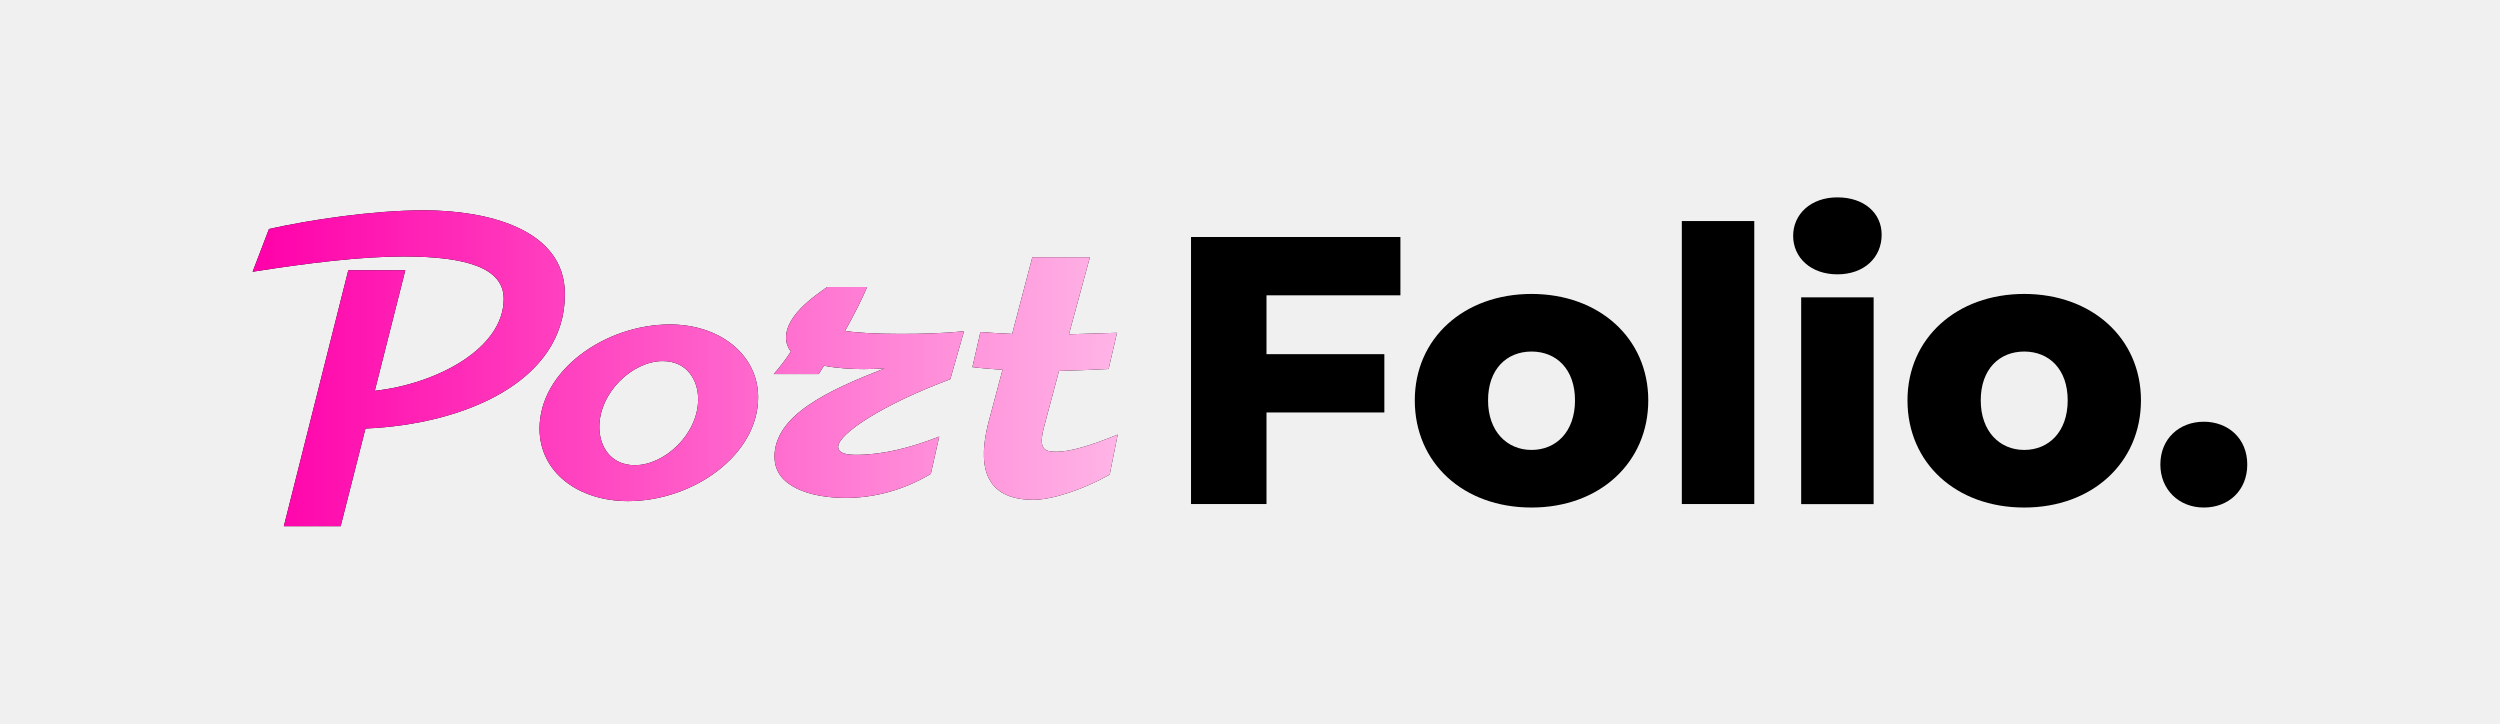
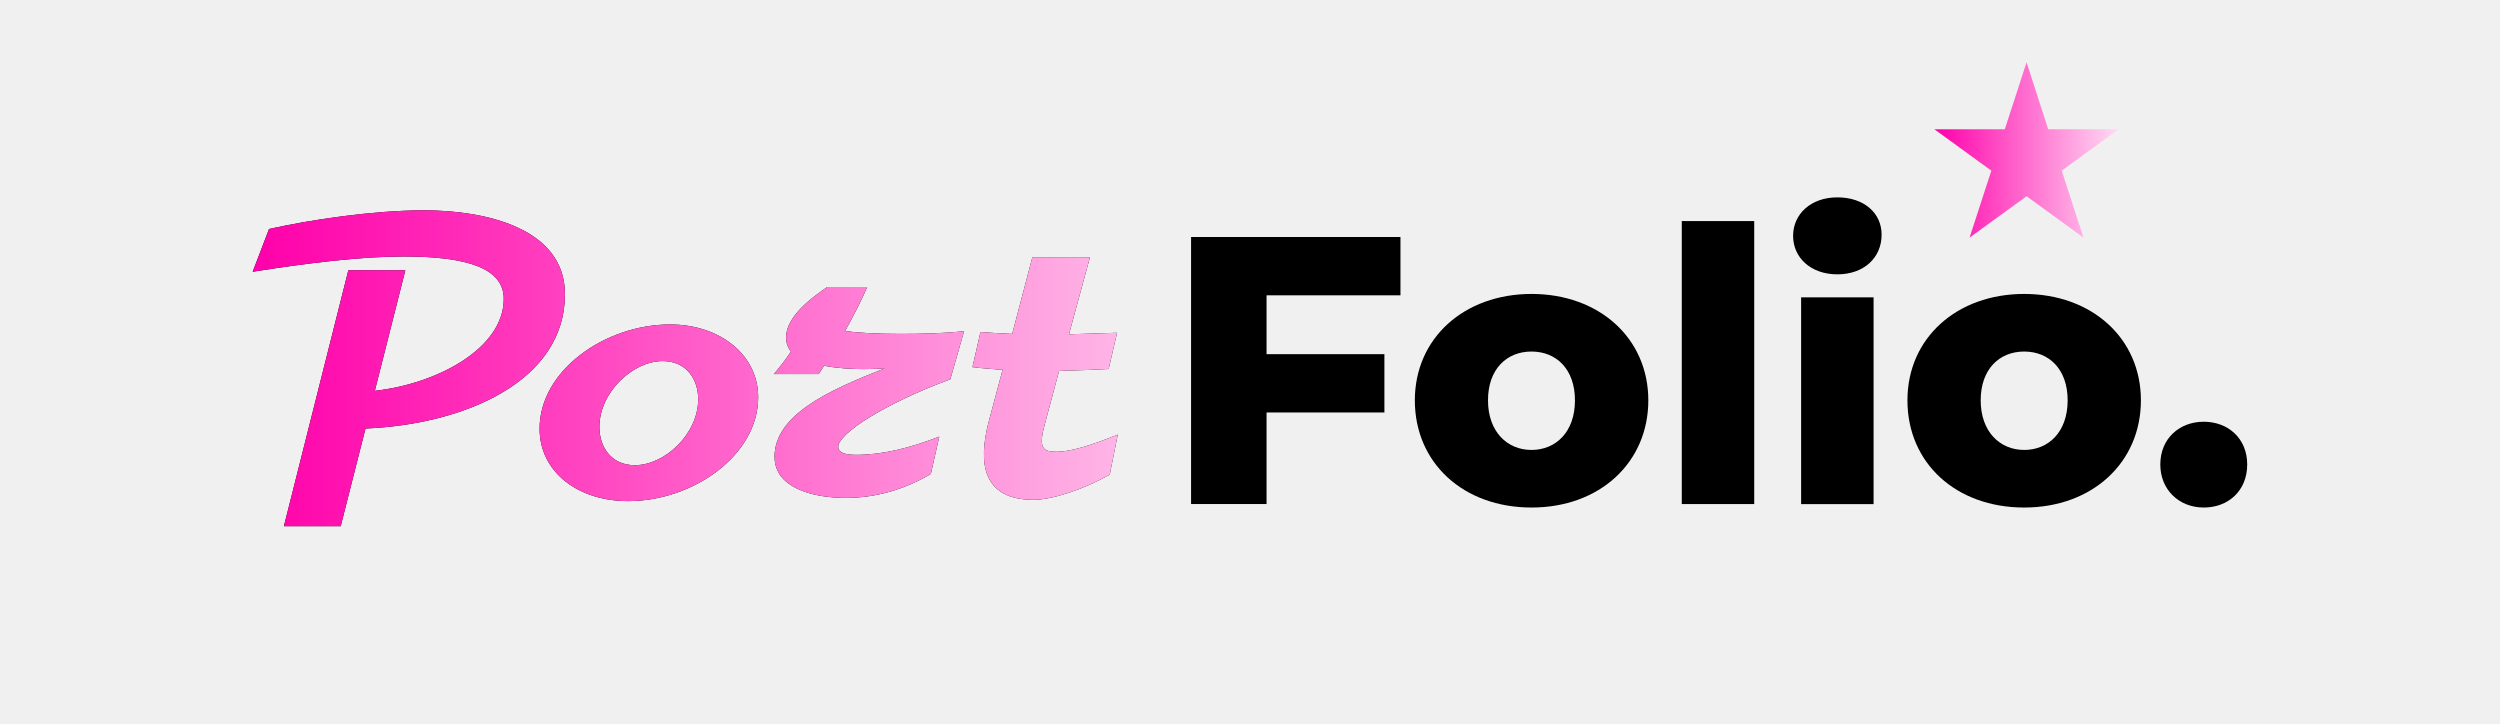
- <svg xmlns="http://www.w3.org/2000/svg" id="uuid-6af78e3e-9f16-4043-9e05-b7fe848a43a1" data-name="Calque 1" width="87.85mm" height="25.43mm" viewBox="0 0 249.03 72.09">
+ <svg xmlns="http://www.w3.org/2000/svg" xmlns:xlink="http://www.w3.org/1999/xlink" id="uuid-7672b641-e068-4e6a-8b5b-56f6690a37b3" data-name="uuid-6af78e3e-9f16-4043-9e05-b7fe848a43a1" width="87.85mm" height="25.43mm" viewBox="0 0 249.02 72.09">
  <defs>
    <style>
-       .uuid-6014f540-075b-44c3-9e95-2928b60f54ab {
-         fill: url(#uuid-168440da-8e36-4ef8-9eff-ca7bb416fc14);
+       .uuid-8c6c5cf6-ef9f-4e13-9bd6-246db70301b3 {
+         fill: url(#uuid-cbc3a654-7882-4a09-9266-d3b43ab104f7);
      }

-       .uuid-88b47a0b-dfde-49b0-b9f5-c5876d1e080e {
+       .uuid-11639339-e80b-4236-bacd-dd7bcb3dcf69 {
        fill: #fff;
      }
+ 
+       .uuid-099cc19b-9949-4c9c-ad34-43a33be8e6f2 {
+         fill: url(#uuid-27a7f3fd-5ec5-4a01-8fa7-32a8761af46a);
+       }
+ 
+       .uuid-6f4ee5b1-06c3-4480-b0dc-e5ccee5e11b0 {
+         fill: url(#uuid-416f49ea-d526-43f6-afb0-82fd1563f243);
+       }
+ 
+       .uuid-fc1cd070-3322-4282-8ddf-8a9c997999fe {
+         fill: url(#uuid-d69aadd0-f77b-4a85-964c-e4956564c991);
+       }
+ 
+       .uuid-7ad9613f-0b89-4441-8be8-29fb1c7db887 {
+         fill: url(#uuid-a49f542a-1101-4c6b-8364-0b27e8581381);
+       }
    </style>
-     <linearGradient id="uuid-168440da-8e36-4ef8-9eff-ca7bb416fc14" data-name="Dégradé sans nom 43" x1="25.17" y1="36.69" x2="147.15" y2="36.69" gradientUnits="userSpaceOnUse">
+     <linearGradient id="uuid-cbc3a654-7882-4a09-9266-d3b43ab104f7" data-name="Dégradé sans nom" x1="25.18" y1="36.57" x2="147.16" y2="36.57" gradientTransform="translate(-.01 73.25) scale(1 -1)" gradientUnits="userSpaceOnUse">
      <stop offset="0" stop-color="#f0a" />
      <stop offset="1" stop-color="#fff" />
    </linearGradient>
+     <linearGradient id="uuid-d69aadd0-f77b-4a85-964c-e4956564c991" data-name="Dégradé sans nom 2" x1="25.19" y1="32.14" x2="147.17" y2="32.14" gradientTransform="translate(-.01 73.25) scale(1 -1)" gradientUnits="userSpaceOnUse">
+       <stop offset="0" stop-color="#f0a" />
+       <stop offset="1" stop-color="#fff" />
+     </linearGradient>
+     <linearGradient id="uuid-a49f542a-1101-4c6b-8364-0b27e8581381" data-name="Dégradé sans nom 3" x1="25.19" y1="34.16" x2="147.17" y2="34.16" gradientTransform="translate(-.01 73.25) scale(1 -1)" gradientUnits="userSpaceOnUse">
+       <stop offset="0" stop-color="#f0a" />
+       <stop offset="1" stop-color="#fff" />
+     </linearGradient>
+     <linearGradient id="uuid-416f49ea-d526-43f6-afb0-82fd1563f243" data-name="Dégradé sans nom 4" x1="25.19" y1="35.55" x2="147.17" y2="35.55" gradientTransform="translate(-.01 73.25) scale(1 -1)" gradientUnits="userSpaceOnUse">
+       <stop offset="0" stop-color="#f0a" />
+       <stop offset="1" stop-color="#fff" />
+     </linearGradient>
+     <linearGradient id="uuid-27a7f3fd-5ec5-4a01-8fa7-32a8761af46a" data-name="Dégradé sans nom" x1="192.69" y1="14.94" x2="214.12" y2="14.94" gradientTransform="matrix(1,0,0,1,0,0)" xlink:href="#uuid-cbc3a654-7882-4a09-9266-d3b43ab104f7" />
  </defs>
  <g>
    <g>
-       <path d="M34.71,26.92h5.66l-3.04,12.01c6.12-.68,12.84-4.18,12.84-9.16,0-3.08-3.72-4.22-9.96-4.22-4.26,0-9.54.65-15.05,1.52l1.63-4.26c4.07-.91,10.34-1.86,15.46-1.86,6.04,0,14.02,1.75,14.02,8.36,0,8.66-9.96,12.96-19.87,13.38l-2.47,9.73h-5.66l6.42-25.5Z" />
-       <path d="M53.74,42.69c0-5.78,6.53-10.37,13-10.37,4.94,0,8.78,3,8.78,7.26,0,5.74-6.46,10.34-12.96,10.34-4.98,0-8.82-2.89-8.82-7.22ZM69.54,39.77c0-1.94-1.14-3.8-3.53-3.8-3,0-6.31,3.12-6.31,6.57,0,1.94,1.14,3.8,3.53,3.8,3,0,6.31-3.12,6.31-6.57Z" />
-       <path d="M77.14,45.54c0-4.18,5.28-6.61,10.98-8.85-.5.04-1.22.08-2.05.08-1.21,0-2.7-.08-3.99-.34l-.53.83h-4.48c.61-.68,1.18-1.44,1.71-2.24-.19-.23-.34-.53-.42-.84-.57-2.54,2.93-4.79,4.03-5.59h3.99c-.61,1.41-1.37,2.89-2.2,4.37,1.06.19,3.15.3,5.47.3,2.13,0,4.22-.04,6.38-.27l-1.37,4.79c-6.65,2.47-11.17,5.43-11.17,6.73,0,.38.27.8,1.75.8,2.62,0,5.32-.65,8.32-1.82l-.84,3.72c-2.74,1.63-5.66,2.39-8.47,2.39-3.49,0-7.1-1.1-7.1-4.07Z" />
-       <path d="M98.53,41.82l1.33-4.98c-1.06-.08-2.05-.15-3-.27l.8-3.5c.99.08,2.05.15,3.16.19l2.01-7.64h5.74l-2.09,7.68,4.79-.15-.84,3.61c-1.63.08-3.31.15-4.94.19l-1.44,5.39c-.65,2.36-.12,2.66,1.21,2.66s3.38-.61,6.08-1.71l-.8,3.99c-2.62,1.48-5.74,2.51-7.6,2.51-6,0-5.17-5.13-4.41-7.98Z" />
+       <path d="M34.71,26.92h5.66l-3.04,12.01c6.12-.68,12.84-4.18,12.84-9.16,0-3.08-3.72-4.22-9.96-4.22-4.26,0-9.54.65-15.05,1.52l1.63-4.26c4.07-.91,10.34-1.86,15.46-1.86,6.04,0,14.02,1.75,14.02,8.36,0,8.66-9.96,12.96-19.87,13.38l-2.47,9.73h-5.66l6.42-25.5h.02Z" />
+       <path d="M53.74,42.69c0-5.78,6.53-10.37,13-10.37,4.94,0,8.78,3,8.78,7.26,0,5.74-6.46,10.34-12.96,10.34-4.98,0-8.82-2.89-8.82-7.22h0ZM69.54,39.77c0-1.94-1.14-3.8-3.53-3.8-3,0-6.31,3.12-6.31,6.57,0,1.94,1.14,3.8,3.53,3.8,3,0,6.31-3.12,6.31-6.57Z" />
+       <path d="M77.14,45.54c0-4.18,5.28-6.61,10.98-8.85-.5.04-1.22.08-2.05.08-1.21,0-2.7-.08-3.99-.34l-.53.83h-4.48c.61-.68,1.18-1.44,1.71-2.24-.19-.23-.34-.53-.42-.84-.57-2.54,2.93-4.79,4.03-5.59h3.99c-.61,1.41-1.37,2.89-2.2,4.37,1.06.19,3.15.3,5.47.3,2.13,0,4.22-.04,6.38-.27l-1.37,4.79c-6.65,2.47-11.17,5.43-11.17,6.73,0,.38.27.8,1.75.8,2.62,0,5.32-.65,8.32-1.82l-.84,3.72c-2.74,1.63-5.66,2.39-8.47,2.39-3.49,0-7.1-1.1-7.1-4.07h0Z" />
+       <path d="M98.53,41.82l1.33-4.98c-1.06-.08-2.05-.15-3-.27l.8-3.5c.99.08,2.05.15,3.16.19l2.01-7.64h5.74l-2.09,7.68,4.79-.15-.84,3.61c-1.63.08-3.31.15-4.94.19l-1.44,5.39c-.65,2.36-.12,2.66,1.21,2.66s3.38-.61,6.08-1.71l-.8,3.99c-2.62,1.48-5.74,2.51-7.6,2.51-6,0-5.17-5.13-4.41-7.98h0Z" />
    </g>
    <g>
-       <path class="uuid-6014f540-075b-44c3-9e95-2928b60f54ab" d="M34.71,26.92h5.66l-3.04,12.01c6.12-.68,12.84-4.18,12.84-9.16,0-3.08-3.72-4.22-9.96-4.22-4.26,0-9.54.65-15.05,1.52l1.63-4.26c4.07-.91,10.34-1.86,15.46-1.86,6.04,0,14.02,1.75,14.02,8.36,0,8.66-9.96,12.96-19.87,13.38l-2.47,9.73h-5.66l6.42-25.5Z" />
-       <path class="uuid-6014f540-075b-44c3-9e95-2928b60f54ab" d="M53.74,42.69c0-5.78,6.53-10.37,13-10.37,4.94,0,8.78,3,8.78,7.26,0,5.74-6.46,10.34-12.96,10.34-4.98,0-8.82-2.89-8.82-7.22ZM69.54,39.77c0-1.94-1.14-3.8-3.53-3.8-3,0-6.31,3.12-6.31,6.57,0,1.94,1.14,3.8,3.53,3.8,3,0,6.31-3.12,6.31-6.57Z" />
-       <path class="uuid-6014f540-075b-44c3-9e95-2928b60f54ab" d="M77.14,45.54c0-4.18,5.28-6.61,10.98-8.85-.5.04-1.22.08-2.05.08-1.21,0-2.7-.08-3.99-.34l-.53.83h-4.48c.61-.68,1.18-1.44,1.71-2.24-.19-.23-.34-.53-.42-.84-.57-2.54,2.93-4.79,4.03-5.59h3.99c-.61,1.41-1.37,2.89-2.2,4.37,1.06.19,3.15.3,5.47.3,2.13,0,4.22-.04,6.38-.27l-1.37,4.79c-6.65,2.47-11.17,5.43-11.17,6.73,0,.38.27.8,1.75.8,2.62,0,5.32-.65,8.32-1.82l-.84,3.72c-2.74,1.63-5.66,2.39-8.47,2.39-3.49,0-7.1-1.1-7.1-4.07Z" />
-       <path class="uuid-6014f540-075b-44c3-9e95-2928b60f54ab" d="M98.53,41.82l1.33-4.98c-1.06-.08-2.05-.15-3-.27l.8-3.5c.99.08,2.05.15,3.16.19l2.01-7.64h5.74l-2.09,7.68,4.79-.15-.84,3.61c-1.63.08-3.31.15-4.94.19l-1.44,5.39c-.65,2.36-.12,2.66,1.21,2.66s3.38-.61,6.08-1.71l-.8,3.99c-2.62,1.48-5.74,2.51-7.6,2.51-6,0-5.17-5.13-4.41-7.98Z" />
+       <path class="uuid-8c6c5cf6-ef9f-4e13-9bd6-246db70301b3" d="M34.71,26.92h5.66l-3.04,12.01c6.12-.68,12.84-4.18,12.84-9.16,0-3.08-3.72-4.22-9.96-4.22-4.26,0-9.54.65-15.05,1.52l1.63-4.26c4.07-.91,10.34-1.86,15.46-1.86,6.04,0,14.02,1.75,14.02,8.36,0,8.66-9.96,12.96-19.87,13.38l-2.47,9.73h-5.66l6.42-25.5h.02Z" />
+       <path class="uuid-fc1cd070-3322-4282-8ddf-8a9c997999fe" d="M53.74,42.69c0-5.78,6.53-10.37,13-10.37,4.94,0,8.78,3,8.78,7.26,0,5.74-6.46,10.34-12.96,10.34-4.98,0-8.82-2.89-8.82-7.22h0ZM69.54,39.77c0-1.94-1.14-3.8-3.53-3.8-3,0-6.31,3.12-6.31,6.57,0,1.94,1.14,3.8,3.53,3.8,3,0,6.31-3.12,6.31-6.57Z" />
+       <path class="uuid-7ad9613f-0b89-4441-8be8-29fb1c7db887" d="M77.14,45.54c0-4.18,5.28-6.61,10.98-8.85-.5.04-1.22.08-2.05.08-1.21,0-2.7-.08-3.99-.34l-.53.83h-4.48c.61-.68,1.18-1.44,1.71-2.24-.19-.23-.34-.53-.42-.84-.57-2.54,2.93-4.79,4.03-5.59h3.99c-.61,1.41-1.37,2.89-2.2,4.37,1.06.19,3.15.3,5.47.3,2.13,0,4.22-.04,6.38-.27l-1.37,4.79c-6.65,2.47-11.17,5.43-11.17,6.73,0,.38.27.8,1.75.8,2.62,0,5.32-.65,8.32-1.82l-.84,3.72c-2.74,1.63-5.66,2.39-8.47,2.39-3.49,0-7.1-1.1-7.1-4.07h0Z" />
+       <path class="uuid-6f4ee5b1-06c3-4480-b0dc-e5ccee5e11b0" d="M98.53,41.82l1.33-4.98c-1.06-.08-2.05-.15-3-.27l.8-3.5c.99.08,2.05.15,3.16.19l2.01-7.64h5.74l-2.09,7.68,4.79-.15-.84,3.61c-1.63.08-3.31.15-4.94.19l-1.44,5.39c-.65,2.36-.12,2.66,1.21,2.66s3.38-.61,6.08-1.71l-.8,3.99c-2.62,1.48-5.74,2.51-7.6,2.51-6,0-5.17-5.13-4.41-7.98h0Z" />
    </g>
  </g>
  <g>
    <g>
-       <path class="uuid-88b47a0b-dfde-49b0-b9f5-c5876d1e080e" d="M126.16,29.43v5.85h11.74v5.81h-11.74v9.12h-7.52v-26.6h20.86v5.81h-13.34Z" />
-       <path class="uuid-88b47a0b-dfde-49b0-b9f5-c5876d1e080e" d="M140.93,39.88c0-6.19,4.9-10.6,11.63-10.6s11.63,4.41,11.63,10.6-4.83,10.68-11.63,10.68-11.63-4.44-11.63-10.68ZM156.89,39.88c0-3.11-1.86-4.86-4.33-4.86s-4.33,1.75-4.33,4.86,1.9,4.94,4.33,4.94,4.33-1.79,4.33-4.94Z" />
-       <path class="uuid-88b47a0b-dfde-49b0-b9f5-c5876d1e080e" d="M167.53,22.02h7.22v28.19h-7.22v-28.19Z" />
-       <path class="uuid-88b47a0b-dfde-49b0-b9f5-c5876d1e080e" d="M178.62,23.5c0-2.16,1.75-3.84,4.41-3.84s4.41,1.56,4.41,3.72c0,2.28-1.75,3.95-4.41,3.95s-4.41-1.67-4.41-3.84ZM179.42,29.62h7.22v20.6h-7.22v-20.6Z" />
-       <path class="uuid-88b47a0b-dfde-49b0-b9f5-c5876d1e080e" d="M190.01,39.88c0-6.19,4.9-10.6,11.63-10.6s11.63,4.41,11.63,10.6-4.83,10.68-11.63,10.68-11.63-4.44-11.63-10.68ZM205.97,39.88c0-3.11-1.86-4.86-4.33-4.86s-4.33,1.75-4.33,4.86,1.9,4.94,4.33,4.94,4.33-1.79,4.33-4.94Z" />
-       <path class="uuid-88b47a0b-dfde-49b0-b9f5-c5876d1e080e" d="M215.2,46.27c0-2.58,1.9-4.26,4.33-4.26s4.33,1.67,4.33,4.26-1.86,4.29-4.33,4.29-4.33-1.78-4.33-4.29Z" />
+       <path class="uuid-11639339-e80b-4236-bacd-dd7bcb3dcf69" d="M126.16,29.43v5.85h11.74v5.81h-11.74v9.12h-7.52v-26.6h20.86v5.81h-13.34Z" />
+       <path class="uuid-11639339-e80b-4236-bacd-dd7bcb3dcf69" d="M140.93,39.88c0-6.19,4.9-10.6,11.63-10.6s11.63,4.41,11.63,10.6-4.83,10.68-11.63,10.68-11.63-4.44-11.63-10.68ZM156.88,39.88c0-3.11-1.86-4.86-4.33-4.86s-4.33,1.75-4.33,4.86,1.9,4.94,4.33,4.94,4.33-1.79,4.33-4.94Z" />
+       <path class="uuid-11639339-e80b-4236-bacd-dd7bcb3dcf69" d="M167.52,22.02h7.22v28.19h-7.22s0-28.19,0-28.19Z" />
+       <path class="uuid-11639339-e80b-4236-bacd-dd7bcb3dcf69" d="M178.61,23.5c0-2.16,1.75-3.84,4.41-3.84s4.41,1.56,4.41,3.72c0,2.28-1.75,3.95-4.41,3.95s-4.41-1.67-4.41-3.84h0ZM179.41,29.62h7.22v20.6h-7.22v-20.6Z" />
+       <path class="uuid-11639339-e80b-4236-bacd-dd7bcb3dcf69" d="M190,39.88c0-6.19,4.9-10.6,11.63-10.6s11.63,4.41,11.63,10.6-4.83,10.68-11.63,10.68-11.63-4.44-11.63-10.68ZM205.96,39.88c0-3.11-1.86-4.86-4.33-4.86s-4.33,1.75-4.33,4.86,1.9,4.94,4.33,4.94,4.33-1.79,4.33-4.94Z" />
+       <path class="uuid-11639339-e80b-4236-bacd-dd7bcb3dcf69" d="M215.19,46.27c0-2.58,1.9-4.26,4.33-4.26s4.33,1.67,4.33,4.26-1.86,4.29-4.33,4.29-4.33-1.78-4.33-4.29Z" />
    </g>
    <g>
      <path d="M126.16,29.43v5.85h11.74v5.81h-11.74v9.12h-7.52v-26.6h20.86v5.81h-13.34Z" />
-       <path d="M140.93,39.88c0-6.19,4.9-10.6,11.63-10.6s11.63,4.41,11.63,10.6-4.83,10.68-11.63,10.68-11.63-4.44-11.63-10.68ZM156.89,39.88c0-3.11-1.86-4.86-4.33-4.86s-4.33,1.75-4.33,4.86,1.9,4.94,4.33,4.94,4.33-1.79,4.33-4.94Z" />
-       <path d="M167.53,22.02h7.22v28.19h-7.22v-28.19Z" />
-       <path d="M178.62,23.5c0-2.16,1.75-3.84,4.41-3.84s4.41,1.56,4.41,3.72c0,2.28-1.75,3.95-4.41,3.95s-4.41-1.67-4.41-3.84ZM179.42,29.62h7.22v20.6h-7.22v-20.6Z" />
-       <path d="M190.01,39.88c0-6.19,4.9-10.6,11.63-10.6s11.63,4.41,11.63,10.6-4.83,10.68-11.63,10.68-11.63-4.44-11.63-10.68ZM205.97,39.88c0-3.11-1.86-4.86-4.33-4.86s-4.33,1.75-4.33,4.86,1.9,4.94,4.33,4.94,4.33-1.79,4.33-4.94Z" />
-       <path d="M215.2,46.27c0-2.58,1.9-4.26,4.33-4.26s4.33,1.67,4.33,4.26-1.86,4.29-4.33,4.29-4.33-1.78-4.33-4.29Z" />
+       <path d="M140.93,39.88c0-6.19,4.9-10.6,11.63-10.6s11.63,4.41,11.63,10.6-4.83,10.68-11.63,10.68-11.63-4.44-11.63-10.68ZM156.88,39.88c0-3.11-1.86-4.86-4.33-4.86s-4.33,1.75-4.33,4.86,1.9,4.94,4.33,4.94,4.33-1.79,4.33-4.94Z" />
+       <path d="M167.52,22.02h7.22v28.19h-7.22s0-28.19,0-28.19Z" />
+       <path d="M178.61,23.5c0-2.16,1.75-3.84,4.41-3.84s4.41,1.56,4.41,3.72c0,2.28-1.75,3.95-4.41,3.95s-4.41-1.67-4.41-3.84h0ZM179.41,29.62h7.22v20.6h-7.22v-20.6Z" />
+       <path d="M190,39.88c0-6.19,4.9-10.6,11.63-10.6s11.63,4.41,11.63,10.6-4.83,10.68-11.63,10.68-11.63-4.44-11.63-10.68ZM205.96,39.88c0-3.11-1.86-4.86-4.33-4.86s-4.33,1.75-4.33,4.86,1.9,4.94,4.33,4.94,4.33-1.79,4.33-4.94Z" />
+       <path d="M215.19,46.27c0-2.58,1.9-4.26,4.33-4.26s4.33,1.67,4.33,4.26-1.86,4.29-4.33,4.29-4.33-1.78-4.33-4.29Z" />
    </g>
  </g>
+   <polygon class="uuid-099cc19b-9949-4c9c-ad34-43a33be8e6f2" points="201.87 6.21 204.03 12.88 211.04 12.88 205.37 17 207.54 23.67 201.87 19.55 196.19 23.67 198.36 17 192.69 12.88 199.7 12.88 201.87 6.21" />
</svg>
